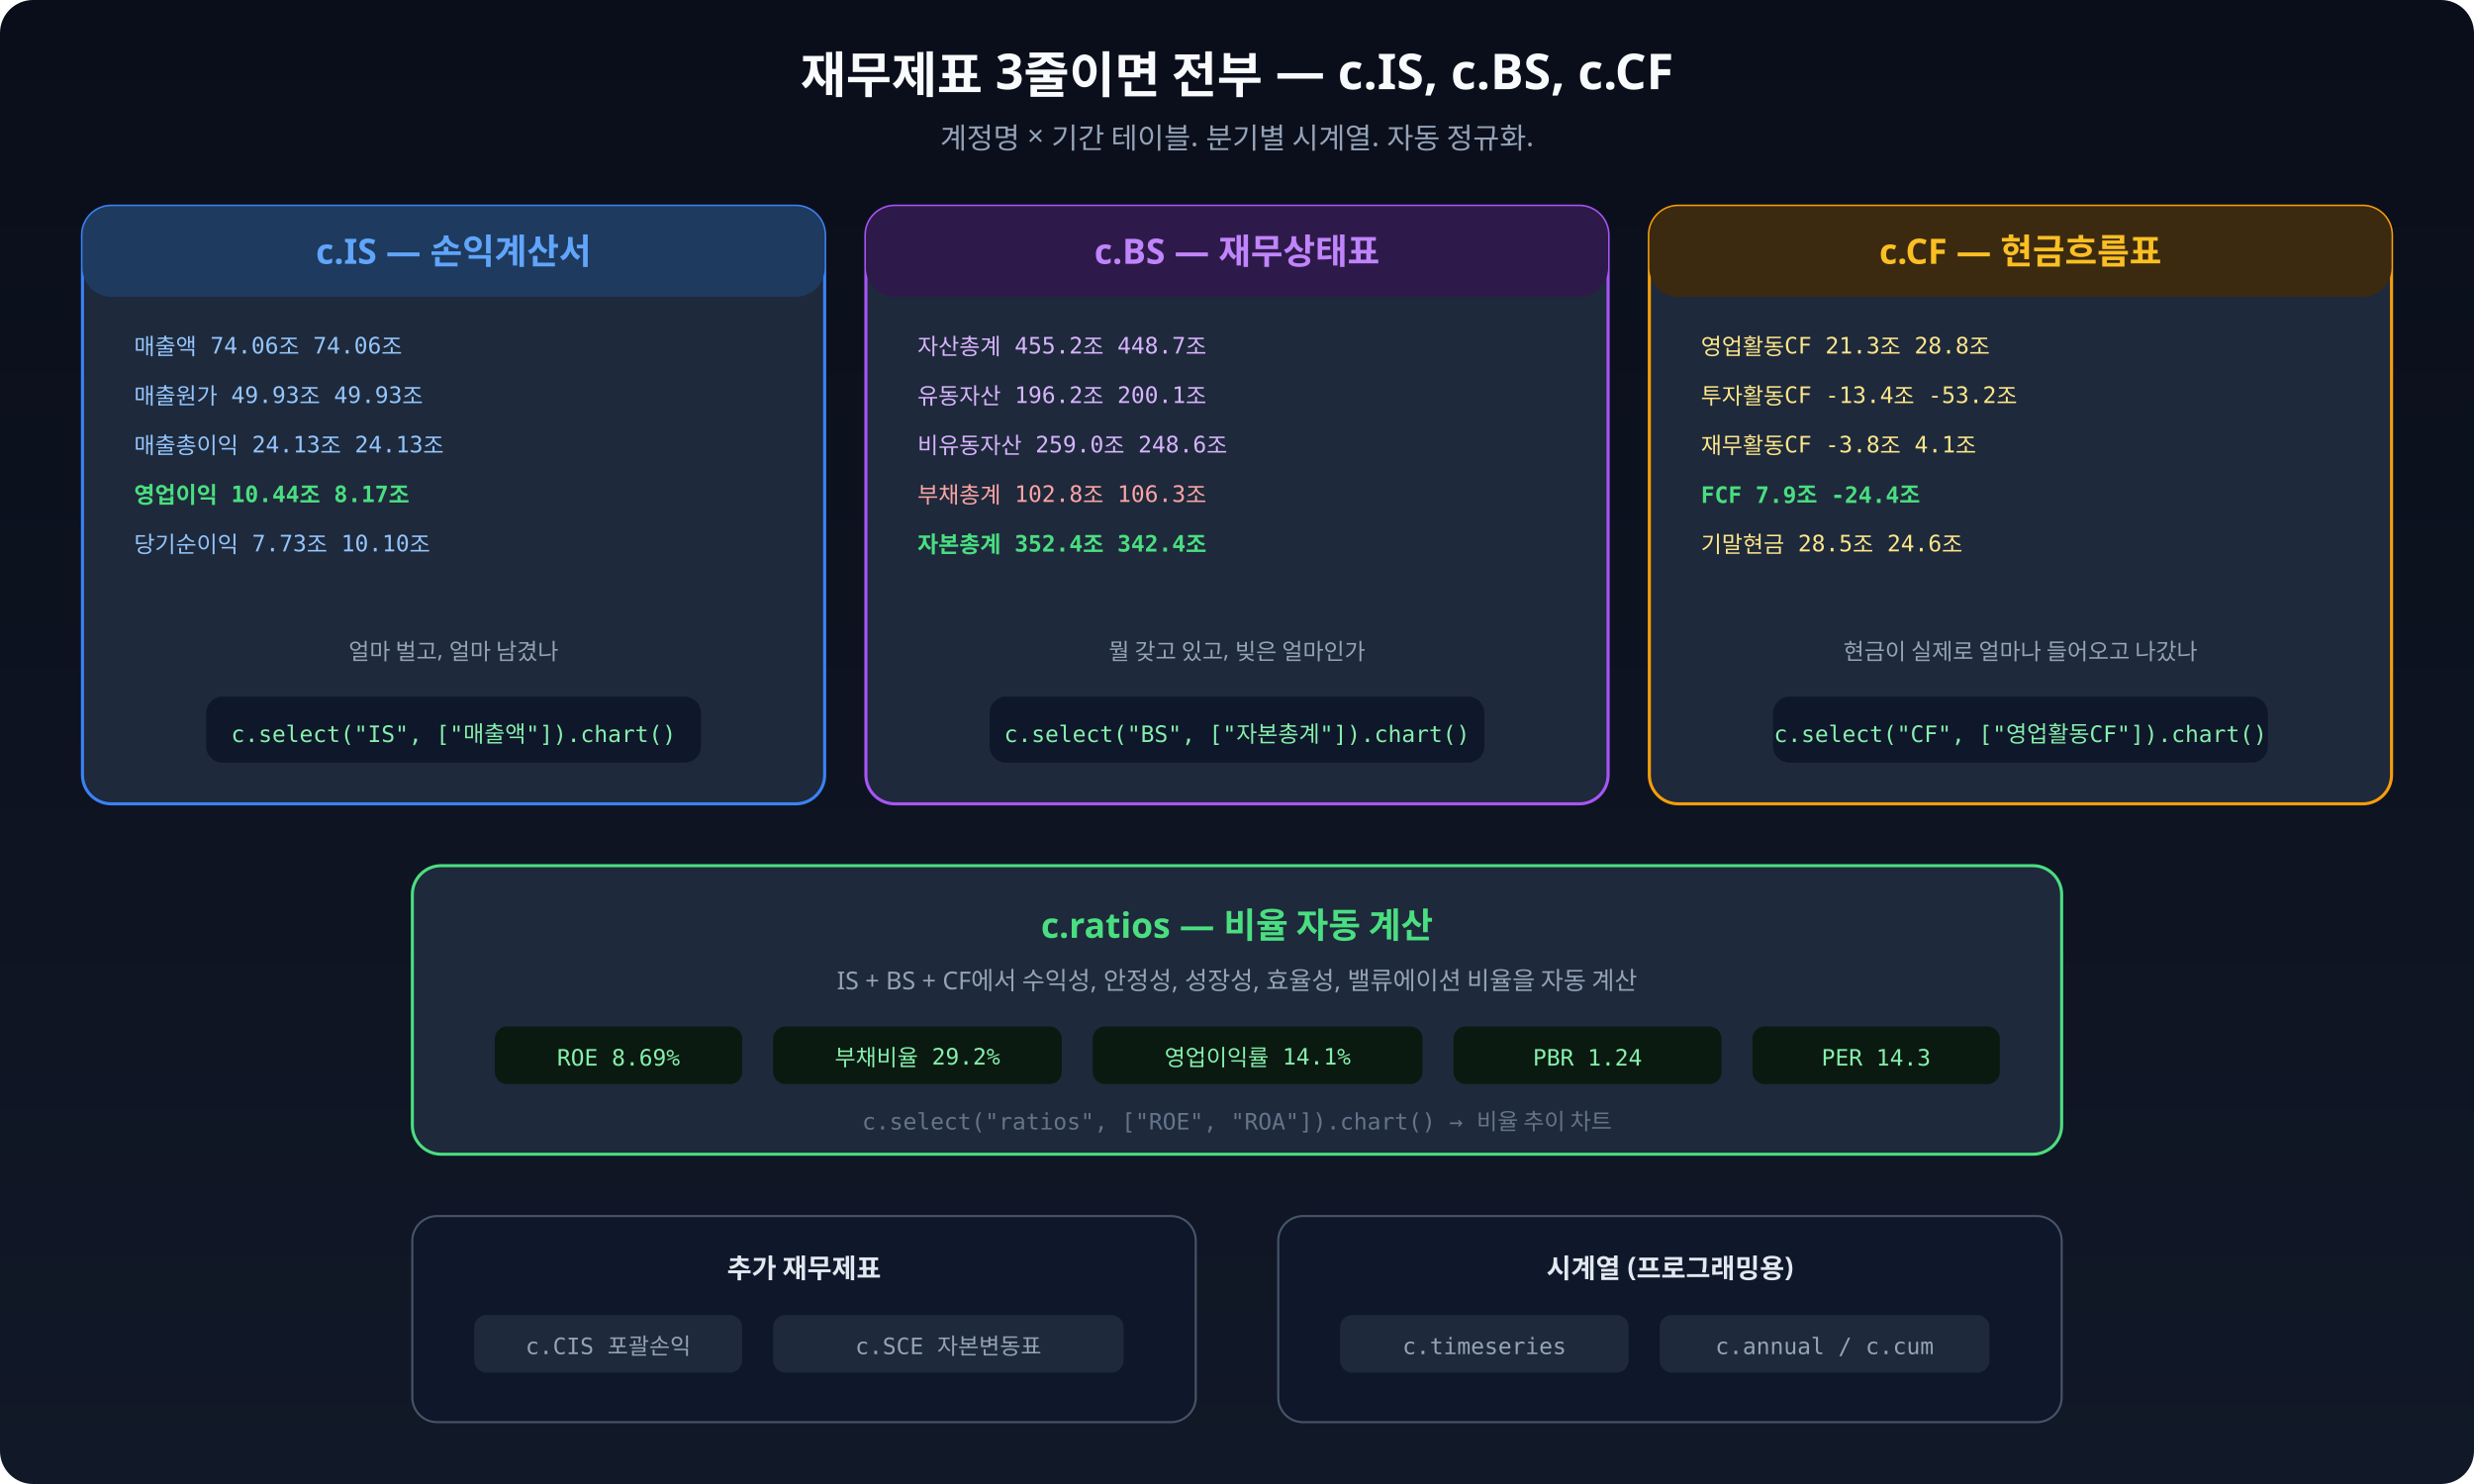
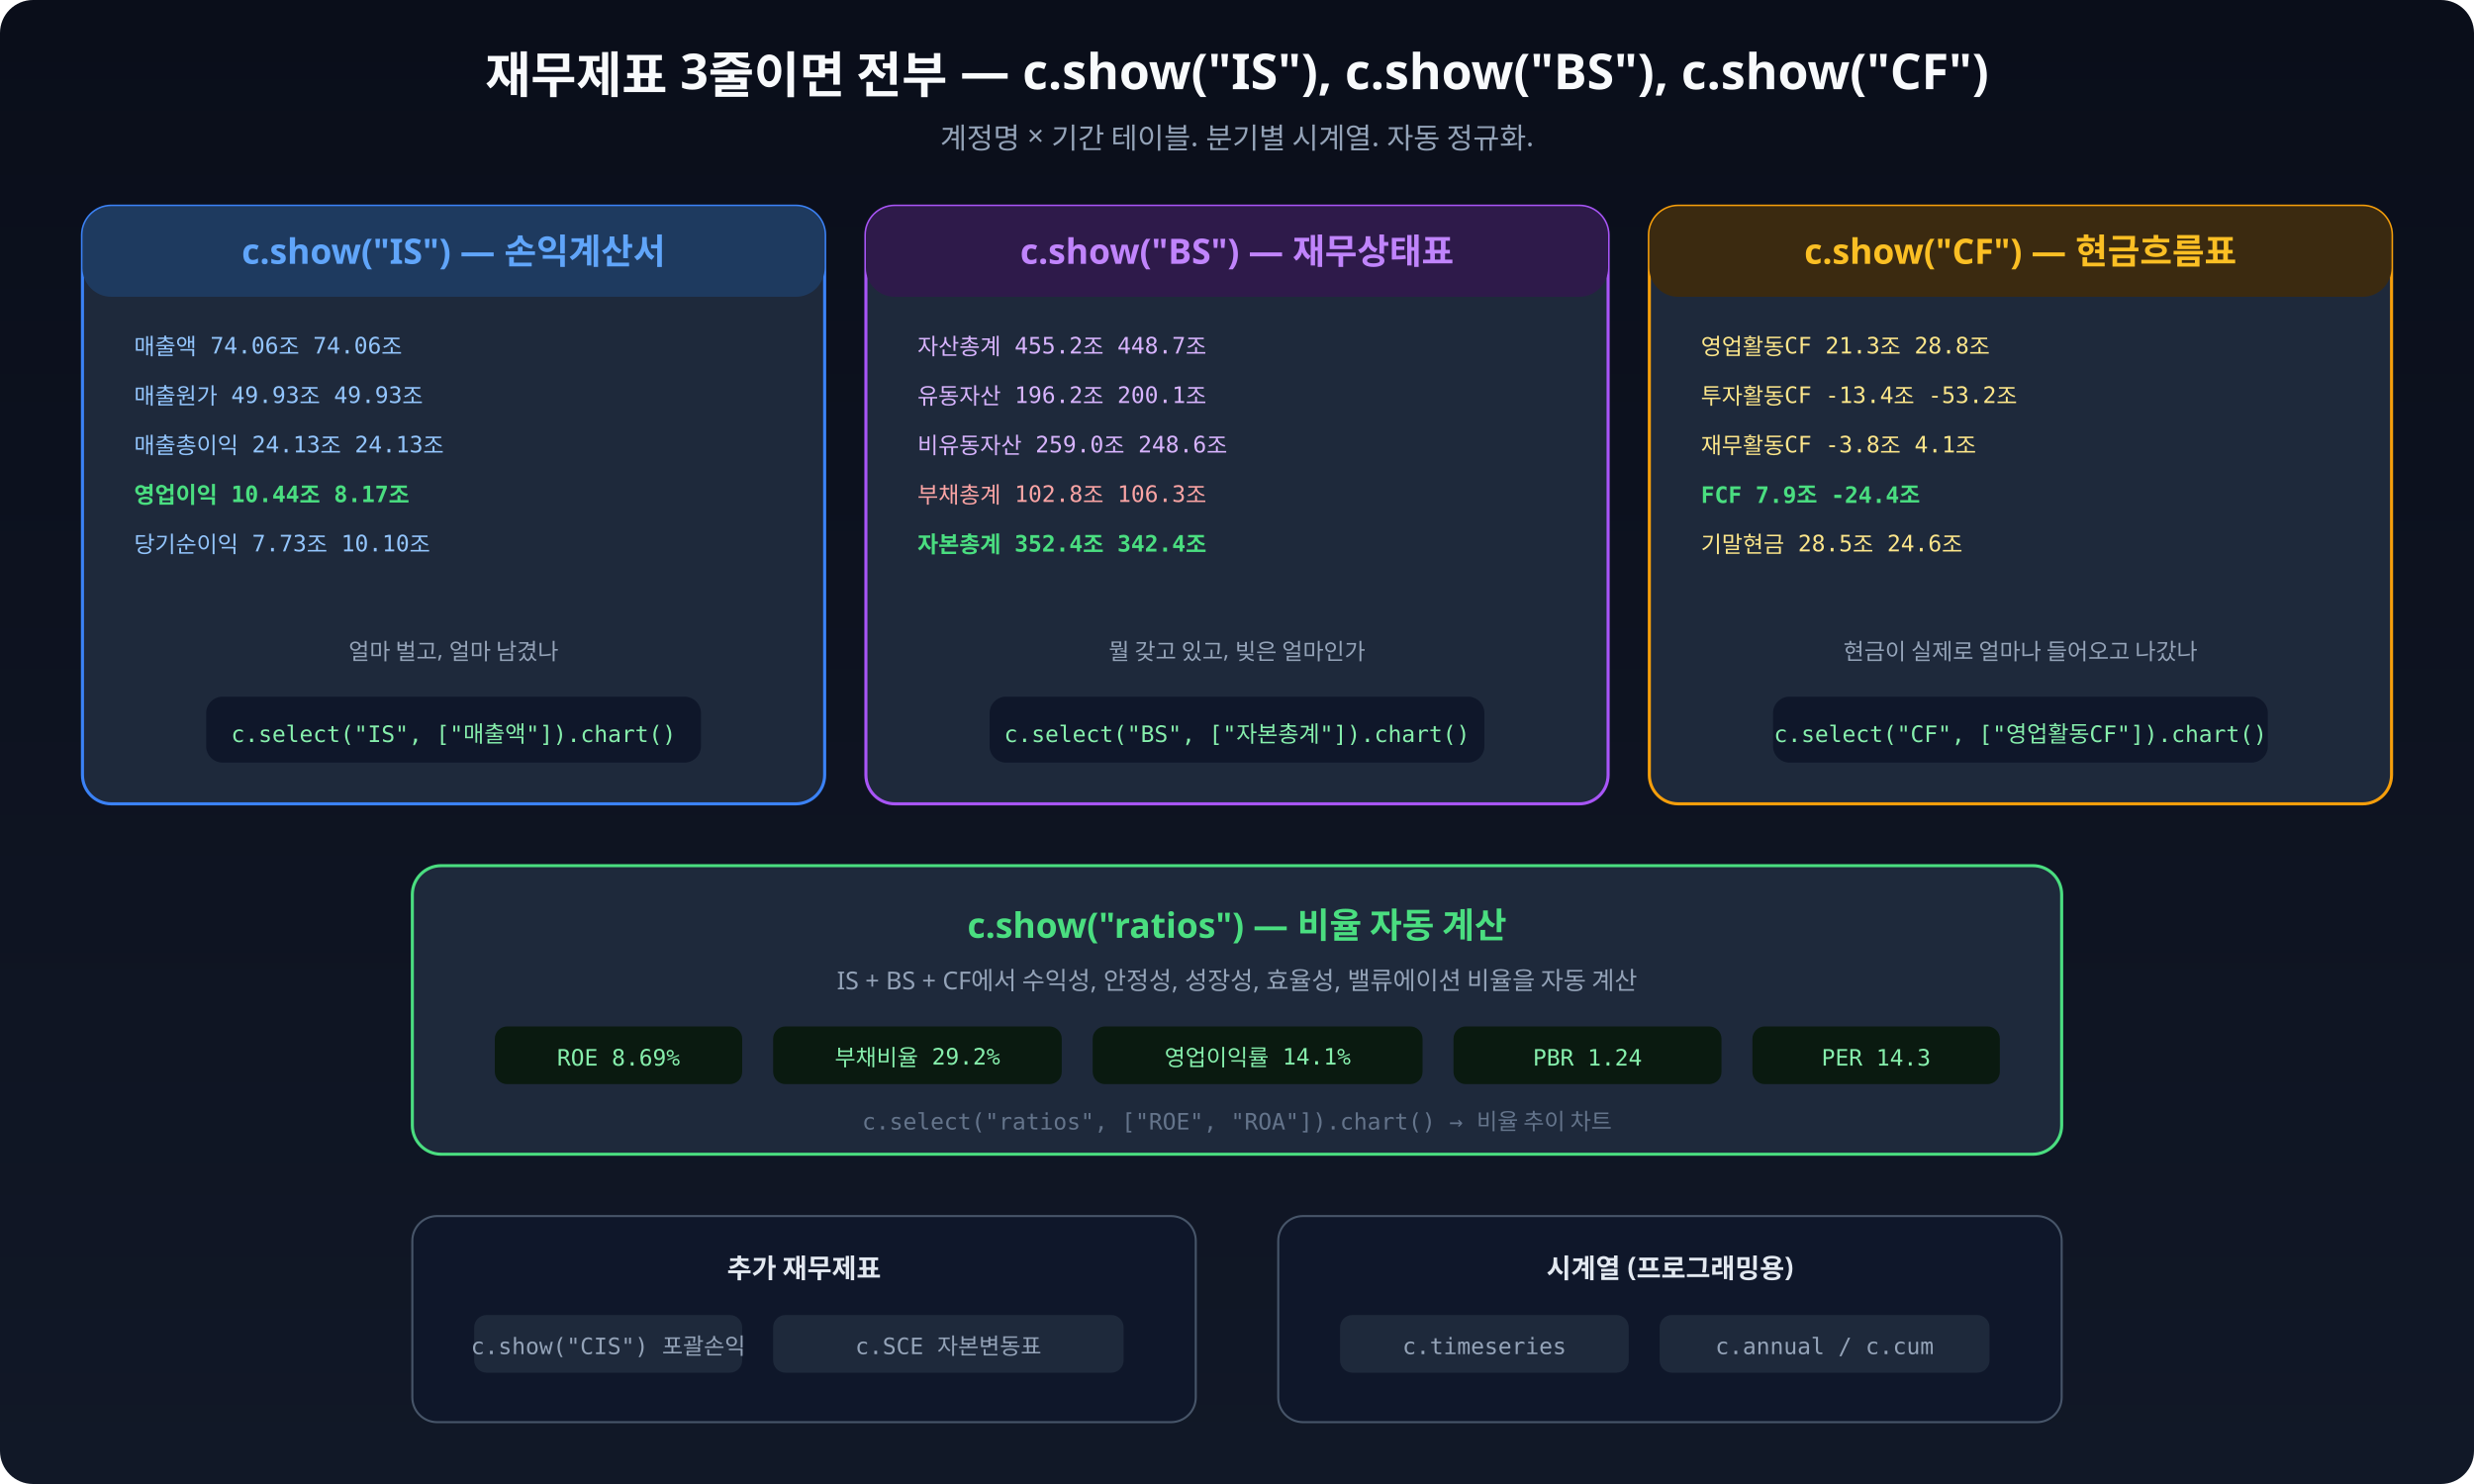
<svg xmlns="http://www.w3.org/2000/svg" viewBox="0 0 1200 720">
  <defs>
    <linearGradient id="bg130b" x1="0" y1="0" x2="0" y2="1">
      <stop offset="0%" stop-color="#0a0e1a" />
      <stop offset="100%" stop-color="#111827" />
    </linearGradient>
  </defs>
  <rect width="1200" height="720" fill="url(#bg130b)" rx="16" />
-   <text x="600" y="45" text-anchor="middle" fill="#f8fafc" font-family="system-ui, sans-serif" font-size="24" font-weight="700">재무제표 3줄이면 전부 — c.IS, c.BS, c.CF</text>
+   <text x="600" y="45" text-anchor="middle" fill="#f8fafc" font-family="system-ui, sans-serif" font-size="24" font-weight="700">재무제표 3줄이면 전부 — c.show("IS"), c.show("BS"), c.show("CF")</text>
  <text x="600" y="72" text-anchor="middle" fill="#94a3b8" font-family="system-ui, sans-serif" font-size="14">계정명 × 기간 테이블. 분기별 시계열. 자동 정규화.</text>
  <rect x="40" y="100" width="360" height="290" rx="14" fill="#1e293b" stroke="#3b82f6" stroke-width="1.5" />
  <rect x="40" y="100" width="360" height="44" rx="14" fill="#1e3a5f" />
-   <text x="220" y="128" text-anchor="middle" fill="#60a5fa" font-family="system-ui, sans-serif" font-size="17" font-weight="700">c.IS — 손익계산서</text>
+   <text x="220" y="128" text-anchor="middle" fill="#60a5fa" font-family="system-ui, sans-serif" font-size="17" font-weight="700">c.show("IS") — 손익계산서</text>
  <text x="65" y="172" fill="#93c5fd" font-family="monospace" font-size="11">매출액          74.06조  74.06조</text>
  <text x="65" y="196" fill="#93c5fd" font-family="monospace" font-size="11">매출원가        49.93조  49.93조</text>
  <text x="65" y="220" fill="#93c5fd" font-family="monospace" font-size="11">매출총이익      24.13조  24.13조</text>
  <text x="65" y="244" fill="#4ade80" font-family="monospace" font-size="11" font-weight="600">영업이익        10.44조   8.17조</text>
  <text x="65" y="268" fill="#93c5fd" font-family="monospace" font-size="11">당기순이익       7.73조  10.10조</text>
  <text x="220" y="320" text-anchor="middle" fill="#94a3b8" font-family="system-ui, sans-serif" font-size="11">얼마 벌고, 얼마 남겼나</text>
  <rect x="100" y="338" width="240" height="32" rx="8" fill="#0f172a" />
  <text x="220" y="360" text-anchor="middle" fill="#86efac" font-family="monospace" font-size="11">c.select("IS", ["매출액"]).chart()</text>
  <rect x="420" y="100" width="360" height="290" rx="14" fill="#1e293b" stroke="#a855f7" stroke-width="1.5" />
  <rect x="420" y="100" width="360" height="44" rx="14" fill="#2e1a4a" />
-   <text x="600" y="128" text-anchor="middle" fill="#c084fc" font-family="system-ui, sans-serif" font-size="17" font-weight="700">c.BS — 재무상태표</text>
+   <text x="600" y="128" text-anchor="middle" fill="#c084fc" font-family="system-ui, sans-serif" font-size="17" font-weight="700">c.show("BS") — 재무상태표</text>
  <text x="445" y="172" fill="#d8b4fe" font-family="monospace" font-size="11">자산총계       455.2조  448.7조</text>
  <text x="445" y="196" fill="#d8b4fe" font-family="monospace" font-size="11">유동자산       196.2조  200.1조</text>
  <text x="445" y="220" fill="#d8b4fe" font-family="monospace" font-size="11">비유동자산     259.0조  248.6조</text>
  <text x="445" y="244" fill="#fca5a5" font-family="monospace" font-size="11">부채총계       102.8조  106.3조</text>
  <text x="445" y="268" fill="#4ade80" font-family="monospace" font-size="11" font-weight="600">자본총계       352.4조  342.4조</text>
  <text x="600" y="320" text-anchor="middle" fill="#94a3b8" font-family="system-ui, sans-serif" font-size="11">뭘 갖고 있고, 빚은 얼마인가</text>
  <rect x="480" y="338" width="240" height="32" rx="8" fill="#0f172a" />
  <text x="600" y="360" text-anchor="middle" fill="#86efac" font-family="monospace" font-size="11">c.select("BS", ["자본총계"]).chart()</text>
  <rect x="800" y="100" width="360" height="290" rx="14" fill="#1e293b" stroke="#f59e0b" stroke-width="1.5" />
  <rect x="800" y="100" width="360" height="44" rx="14" fill="#3b2a10" />
-   <text x="980" y="128" text-anchor="middle" fill="#fbbf24" font-family="system-ui, sans-serif" font-size="17" font-weight="700">c.CF — 현금흐름표</text>
+   <text x="980" y="128" text-anchor="middle" fill="#fbbf24" font-family="system-ui, sans-serif" font-size="17" font-weight="700">c.show("CF") — 현금흐름표</text>
  <text x="825" y="172" fill="#fde68a" font-family="monospace" font-size="11">영업활동CF      21.3조   28.8조</text>
  <text x="825" y="196" fill="#fde68a" font-family="monospace" font-size="11">투자활동CF     -13.4조  -53.2조</text>
  <text x="825" y="220" fill="#fde68a" font-family="monospace" font-size="11">재무활동CF      -3.8조    4.1조</text>
  <text x="825" y="244" fill="#4ade80" font-family="monospace" font-size="11" font-weight="600">FCF              7.9조  -24.4조</text>
  <text x="825" y="268" fill="#fde68a" font-family="monospace" font-size="11">기말현금        28.5조   24.6조</text>
  <text x="980" y="320" text-anchor="middle" fill="#94a3b8" font-family="system-ui, sans-serif" font-size="11">현금이 실제로 얼마나 들어오고 나갔나</text>
  <rect x="860" y="338" width="240" height="32" rx="8" fill="#0f172a" />
  <text x="980" y="360" text-anchor="middle" fill="#86efac" font-family="monospace" font-size="11">c.select("CF", ["영업활동CF"]).chart()</text>
  <rect x="200" y="420" width="800" height="140" rx="14" fill="#1e293b" stroke="#4ade80" stroke-width="1.5" />
-   <text x="600" y="455" text-anchor="middle" fill="#4ade80" font-family="system-ui, sans-serif" font-size="17" font-weight="700">c.ratios — 비율 자동 계산</text>
+   <text x="600" y="455" text-anchor="middle" fill="#4ade80" font-family="system-ui, sans-serif" font-size="17" font-weight="700">c.show("ratios") — 비율 자동 계산</text>
  <text x="600" y="480" text-anchor="middle" fill="#94a3b8" font-family="system-ui, sans-serif" font-size="12">IS + BS + CF에서 수익성, 안정성, 성장성, 효율성, 밸류에이션 비율을 자동 계산</text>
  <rect x="240" y="498" width="120" height="28" rx="6" fill="#0a1a10" />
  <text x="300" y="517" text-anchor="middle" fill="#86efac" font-family="monospace" font-size="11">ROE 8.69%</text>
  <rect x="375" y="498" width="140" height="28" rx="6" fill="#0a1a10" />
  <text x="445" y="517" text-anchor="middle" fill="#86efac" font-family="monospace" font-size="11">부채비율 29.2%</text>
  <rect x="530" y="498" width="160" height="28" rx="6" fill="#0a1a10" />
  <text x="610" y="517" text-anchor="middle" fill="#86efac" font-family="monospace" font-size="11">영업이익률 14.1%</text>
  <rect x="705" y="498" width="130" height="28" rx="6" fill="#0a1a10" />
  <text x="770" y="517" text-anchor="middle" fill="#86efac" font-family="monospace" font-size="11">PBR 1.24</text>
  <rect x="850" y="498" width="120" height="28" rx="6" fill="#0a1a10" />
  <text x="910" y="517" text-anchor="middle" fill="#86efac" font-family="monospace" font-size="11">PER 14.3</text>
  <text x="600" y="548" text-anchor="middle" fill="#64748b" font-family="monospace" font-size="11">c.select("ratios", ["ROE", "ROA"]).chart()  →  비율 추이 차트</text>
  <rect x="200" y="590" width="380" height="100" rx="12" fill="#0f172a" stroke="#475569" stroke-width="1" />
  <text x="390" y="620" text-anchor="middle" fill="#e2e8f0" font-family="system-ui, sans-serif" font-size="13" font-weight="600">추가 재무제표</text>
  <rect x="230" y="638" width="130" height="28" rx="6" fill="#1e293b" />
-   <text x="295" y="657" text-anchor="middle" fill="#94a3b8" font-family="monospace" font-size="11">c.CIS 포괄손익</text>
+   <text x="295" y="657" text-anchor="middle" fill="#94a3b8" font-family="monospace" font-size="11">c.show("CIS") 포괄손익</text>
  <rect x="375" y="638" width="170" height="28" rx="6" fill="#1e293b" />
  <text x="460" y="657" text-anchor="middle" fill="#94a3b8" font-family="monospace" font-size="11">c.SCE 자본변동표</text>
  <rect x="620" y="590" width="380" height="100" rx="12" fill="#0f172a" stroke="#475569" stroke-width="1" />
  <text x="810" y="620" text-anchor="middle" fill="#e2e8f0" font-family="system-ui, sans-serif" font-size="13" font-weight="600">시계열 (프로그래밍용)</text>
  <rect x="650" y="638" width="140" height="28" rx="6" fill="#1e293b" />
  <text x="720" y="657" text-anchor="middle" fill="#94a3b8" font-family="monospace" font-size="11">c.timeseries</text>
  <rect x="805" y="638" width="160" height="28" rx="6" fill="#1e293b" />
  <text x="885" y="657" text-anchor="middle" fill="#94a3b8" font-family="monospace" font-size="11">c.annual / c.cum</text>
</svg>
